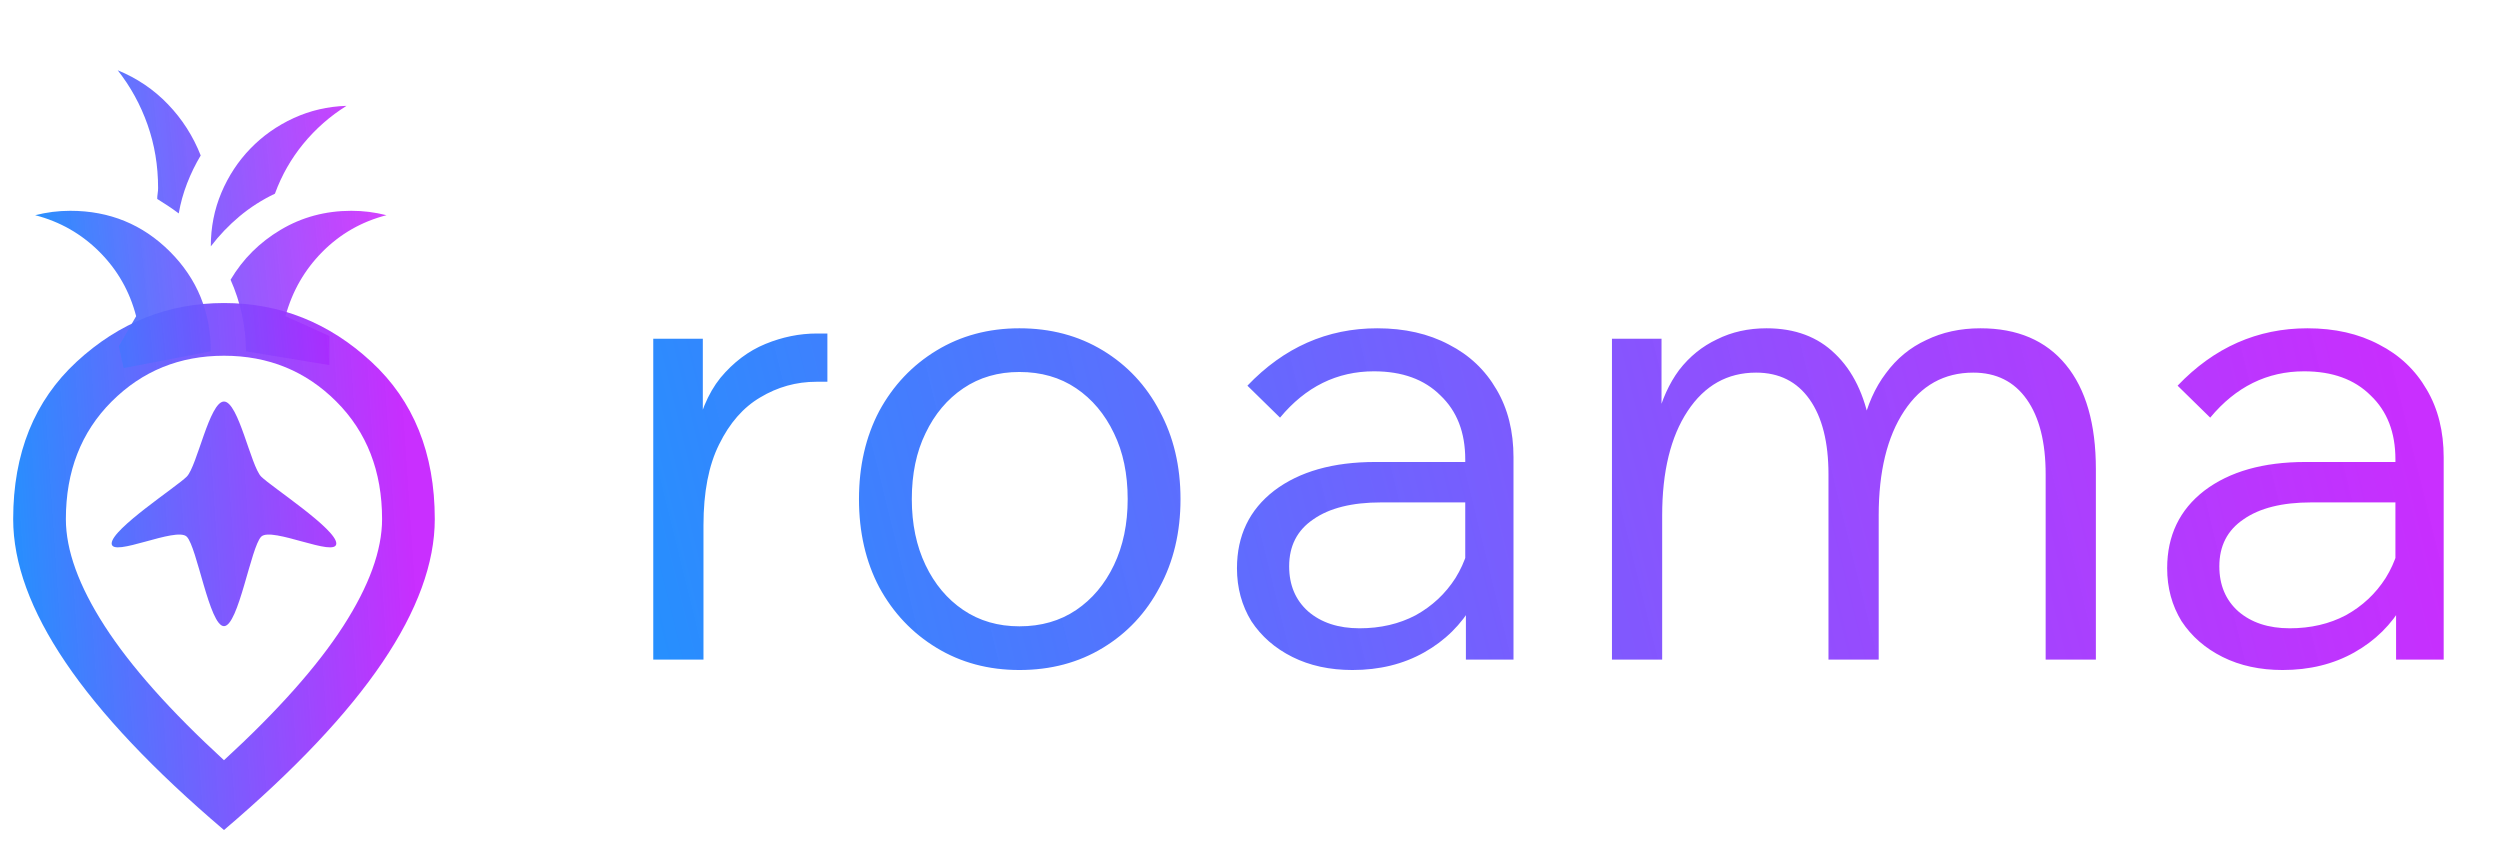
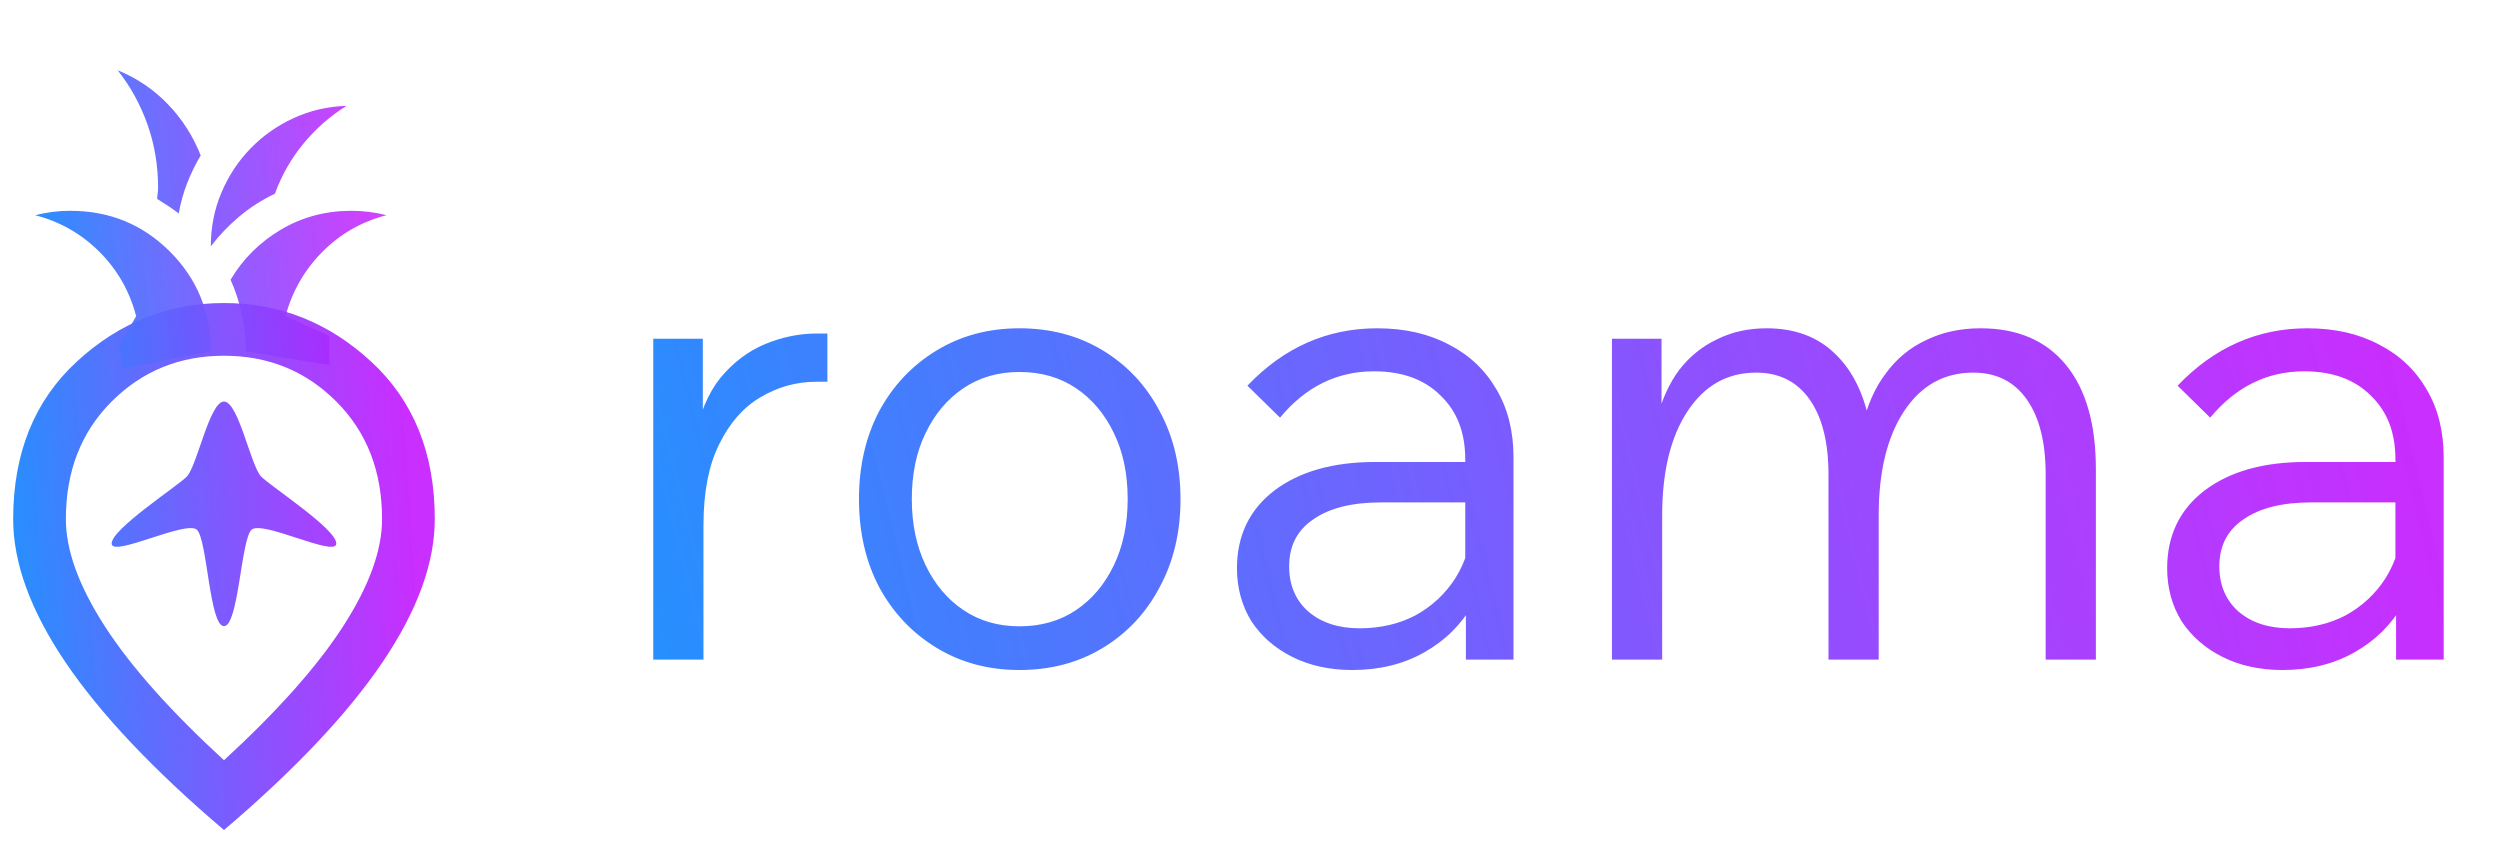
<svg xmlns="http://www.w3.org/2000/svg" width="184" height="62" viewBox="0 0 184 62" fill="none">
-   <path d="M16.485 46.085C17.552 46.085 18.465 40.26 19.224 39.5C19.984 38.74 24.752 41.067 24.752 40C24.752 38.933 19.984 35.838 19.224 35.079C18.465 34.319 17.552 29.552 16.485 29.552C15.418 29.552 14.505 34.319 13.745 35.079C12.986 35.838 8.218 38.933 8.218 40C8.218 41.067 12.986 38.74 13.745 39.5C14.505 40.26 15.418 46.085 16.485 46.085ZM16.485 55.952C20.428 52.331 23.354 49.042 25.261 46.085C27.168 43.127 28.121 40.501 28.121 38.206C28.121 34.683 26.998 31.798 24.752 29.552C22.505 27.305 19.75 26.182 16.485 26.182C13.22 26.182 10.465 27.305 8.218 29.552C5.972 31.798 4.848 34.683 4.848 38.206C4.848 40.501 5.802 43.127 7.709 46.085C9.616 49.042 12.541 52.331 16.485 55.952ZM16.485 61.091C11.281 56.663 7.394 52.55 4.824 48.752C2.255 44.953 0.97 41.438 0.97 38.206C0.97 33.358 2.529 29.495 5.648 26.618C8.768 23.741 12.38 22.303 16.485 22.303C20.59 22.303 24.202 23.741 27.321 26.618C30.44 29.495 32 33.358 32 38.206C32 41.438 30.715 44.953 28.145 48.752C25.576 52.55 21.689 56.663 16.485 61.091Z" fill="url(#paint0_linear_20_225)" />
+   <path d="M16.485 46.085C17.552 46.085 17.74 39.76 18.5 39C19.26 38.24 24.752 41.067 24.752 40C24.752 38.933 19.984 35.838 19.224 35.079C18.465 34.319 17.552 29.552 16.485 29.552C15.418 29.552 14.505 34.319 13.745 35.079C12.986 35.838 8.218 38.933 8.218 40C8.218 41.067 13.74 38.24 14.5 39C15.26 39.76 15.418 46.085 16.485 46.085ZM16.485 55.952C20.428 52.331 23.354 49.042 25.261 46.085C27.168 43.127 28.121 40.501 28.121 38.206C28.121 34.683 26.998 31.798 24.752 29.552C22.505 27.305 19.75 26.182 16.485 26.182C13.22 26.182 10.465 27.305 8.218 29.552C5.972 31.798 4.848 34.683 4.848 38.206C4.848 40.501 5.802 43.127 7.709 46.085C9.616 49.042 12.541 52.331 16.485 55.952ZM16.485 61.091C11.281 56.663 7.394 52.55 4.824 48.752C2.255 44.953 0.97 41.438 0.97 38.206C0.97 33.358 2.529 29.495 5.648 26.618C8.768 23.741 12.38 22.303 16.485 22.303C20.59 22.303 24.202 23.741 27.321 26.618C30.44 29.495 32 33.358 32 38.206C32 41.438 30.715 44.953 28.145 48.752C25.576 52.55 21.689 56.663 16.485 61.091Z" fill="url(#paint0_linear_20_225)" />
  <mask id="mask0_20_225" style="mask-type:alpha" maskUnits="userSpaceOnUse" x="0" y="0" width="32" height="32">
    <rect width="31.03" height="31.03" fill="url(#paint1_linear_20_225)" />
  </mask>
  <g mask="url(#mask0_20_225)">
    <path d="M9.101 27.089L8.744 25.483L10.02 23.273C9.546 21.441 8.646 19.863 7.321 18.537C5.996 17.212 4.418 16.312 2.586 15.838C3.017 15.731 3.442 15.65 3.863 15.596C4.283 15.542 4.719 15.515 5.172 15.515C8.059 15.515 10.505 16.517 12.509 18.521C14.513 20.525 15.515 22.971 15.515 25.859L9.101 27.089ZM18.101 25.859C18.101 24.953 18.004 24.054 17.81 23.16C17.616 22.265 17.336 21.409 16.97 20.59C17.875 19.06 19.108 17.832 20.671 16.905C22.233 15.978 23.962 15.515 25.859 15.515C26.311 15.515 26.747 15.542 27.168 15.596C27.588 15.65 28.014 15.731 28.445 15.838C26.613 16.312 25.04 17.212 23.725 18.537C22.411 19.863 21.506 21.441 21.01 23.273L24.236 24.727V26.87L18.101 25.859ZM15.515 18.133C15.515 16.733 15.774 15.418 16.291 14.19C16.808 12.962 17.519 11.879 18.424 10.941C19.329 10.004 20.391 9.255 21.608 8.695C22.826 8.135 24.124 7.833 25.503 7.79C24.296 8.544 23.24 9.471 22.335 10.57C21.43 11.669 20.73 12.897 20.234 14.255C19.286 14.707 18.419 15.262 17.632 15.919C16.846 16.576 16.14 17.314 15.515 18.133ZM13.156 15.709C12.897 15.515 12.638 15.332 12.38 15.16C12.121 14.987 11.852 14.815 11.572 14.642C11.572 14.513 11.582 14.378 11.604 14.238C11.626 14.098 11.636 13.964 11.636 13.834C11.636 12.197 11.378 10.645 10.861 9.18C10.344 7.714 9.611 6.378 8.663 5.172C10.085 5.754 11.319 6.589 12.364 7.677C13.409 8.765 14.211 10.02 14.772 11.442C14.384 12.089 14.05 12.773 13.77 13.495C13.49 14.217 13.285 14.955 13.156 15.709Z" fill="url(#paint2_linear_20_225)" />
  </g>
  <path d="M60.896 24.546V28.098H60.08C58.608 28.098 57.232 28.482 55.952 29.25C54.704 29.985 53.696 31.137 52.928 32.706C52.16 34.242 51.776 36.225 51.776 38.657V48.545H48.08V24.93H51.728V32.465H51.104C51.456 30.514 52.096 28.962 53.024 27.809C53.984 26.657 55.088 25.826 56.336 25.314C57.584 24.802 58.848 24.546 60.128 24.546H60.896ZM75.029 49.313C72.757 49.313 70.725 48.77 68.933 47.681C67.141 46.593 65.733 45.105 64.709 43.218C63.717 41.33 63.221 39.169 63.221 36.737C63.221 34.306 63.717 32.145 64.709 30.258C65.733 28.369 67.141 26.881 68.933 25.794C70.725 24.706 72.757 24.162 75.029 24.162C77.333 24.162 79.381 24.706 81.173 25.794C82.965 26.881 84.357 28.369 85.349 30.258C86.373 32.145 86.885 34.306 86.885 36.737C86.885 39.169 86.373 41.33 85.349 43.218C84.357 45.105 82.965 46.593 81.173 47.681C79.381 48.77 77.333 49.313 75.029 49.313ZM75.029 46.097C76.629 46.097 78.021 45.697 79.205 44.898C80.389 44.097 81.317 42.993 81.989 41.586C82.661 40.178 82.997 38.562 82.997 36.737C82.997 34.882 82.661 33.266 81.989 31.89C81.317 30.482 80.389 29.378 79.205 28.578C78.021 27.777 76.629 27.378 75.029 27.378C73.461 27.378 72.085 27.777 70.901 28.578C69.717 29.378 68.789 30.482 68.117 31.89C67.445 33.266 67.109 34.882 67.109 36.737C67.109 38.562 67.445 40.178 68.117 41.586C68.789 42.993 69.717 44.097 70.901 44.898C72.085 45.697 73.461 46.097 75.029 46.097ZM111.394 48.545H107.89V43.938L107.842 42.593V33.809C107.842 31.826 107.234 30.258 106.018 29.105C104.834 27.922 103.202 27.329 101.122 27.329C98.401 27.329 96.097 28.465 94.21 30.738L91.809 28.386C94.498 25.57 97.681 24.162 101.362 24.162C103.378 24.162 105.138 24.561 106.642 25.361C108.146 26.13 109.314 27.233 110.146 28.674C110.978 30.081 111.394 31.745 111.394 33.666V48.545ZM99.537 49.313C97.874 49.313 96.401 48.993 95.121 48.353C93.841 47.714 92.834 46.834 92.097 45.714C91.394 44.562 91.041 43.266 91.041 41.825C91.041 39.425 91.954 37.522 93.778 36.114C95.633 34.706 98.114 34.002 101.218 34.002H108.274V36.977H101.65C99.505 36.977 97.841 37.394 96.657 38.225C95.474 39.026 94.882 40.178 94.882 41.681C94.882 43.057 95.346 44.161 96.273 44.993C97.234 45.825 98.498 46.242 100.066 46.242C101.602 46.242 102.978 45.922 104.194 45.282C105.41 44.609 106.386 43.697 107.122 42.545C107.858 41.361 108.274 40.017 108.37 38.514L109.762 39.33C109.762 41.249 109.314 42.962 108.418 44.465C107.554 45.969 106.354 47.154 104.818 48.017C103.282 48.882 101.522 49.313 99.537 49.313ZM154.256 48.545H150.56V34.913C150.56 32.545 150.096 30.706 149.168 29.393C148.24 28.081 146.928 27.425 145.232 27.425C143.088 27.425 141.392 28.369 140.144 30.258C138.896 32.145 138.272 34.706 138.272 37.938V48.545H134.576V34.913C134.576 32.545 134.112 30.706 133.184 29.393C132.256 28.081 130.944 27.425 129.248 27.425C127.136 27.425 125.456 28.369 124.208 30.258C122.96 32.145 122.336 34.706 122.336 37.938V48.545H118.64V24.93H122.288V30.881L121.952 30.834C122.304 29.425 122.848 28.226 123.584 27.233C124.352 26.241 125.28 25.489 126.368 24.977C127.456 24.433 128.672 24.162 130.016 24.162C132.096 24.162 133.776 24.785 135.056 26.034C136.368 27.282 137.232 29.058 137.648 31.361H137.072C137.424 29.826 138 28.529 138.8 27.474C139.6 26.386 140.592 25.57 141.776 25.026C142.96 24.45 144.288 24.162 145.76 24.162C148.48 24.162 150.576 25.058 152.048 26.849C153.52 28.642 154.256 31.201 154.256 34.529V48.545ZM179.855 48.545H176.351V43.938L176.303 42.593V33.809C176.303 31.826 175.695 30.258 174.479 29.105C173.295 27.922 171.663 27.329 169.583 27.329C166.863 27.329 164.559 28.465 162.671 30.738L160.271 28.386C162.959 25.57 166.143 24.162 169.823 24.162C171.839 24.162 173.599 24.561 175.103 25.361C176.607 26.13 177.775 27.233 178.607 28.674C179.439 30.081 179.855 31.745 179.855 33.666V48.545ZM167.999 49.313C166.335 49.313 164.863 48.993 163.583 48.353C162.303 47.714 161.295 46.834 160.559 45.714C159.855 44.562 159.503 43.266 159.503 41.825C159.503 39.425 160.415 37.522 162.239 36.114C164.095 34.706 166.575 34.002 169.679 34.002H176.735V36.977H170.111C167.967 36.977 166.303 37.394 165.119 38.225C163.935 39.026 163.343 40.178 163.343 41.681C163.343 43.057 163.807 44.161 164.735 44.993C165.695 45.825 166.959 46.242 168.527 46.242C170.063 46.242 171.439 45.922 172.655 45.282C173.871 44.609 174.847 43.697 175.583 42.545C176.319 41.361 176.735 40.017 176.831 38.514L178.223 39.33C178.223 41.249 177.775 42.962 176.879 44.465C176.015 45.969 174.815 47.154 173.279 48.017C171.743 48.882 169.983 49.313 167.999 49.313Z" fill="url(#paint3_linear_20_225)" />
  <defs>
    <linearGradient id="paint0_linear_20_225" x1="0.97" y1="56.935" x2="31.333" y2="54.885" gradientUnits="userSpaceOnUse">
      <stop stop-color="#2093FE" />
      <stop offset="1" stop-color="#C217FE" stop-opacity="0.9" />
    </linearGradient>
    <linearGradient id="paint1_linear_20_225" x1="-8.96557e-08" y1="27.706" x2="30.286" y2="25.149" gradientUnits="userSpaceOnUse">
      <stop stop-color="#2093FE" />
      <stop offset="1" stop-color="#C217FE" stop-opacity="0.9" />
    </linearGradient>
    <linearGradient id="paint2_linear_20_225" x1="2.586" y1="24.741" x2="27.754" y2="22.234" gradientUnits="userSpaceOnUse">
      <stop stop-color="#2093FE" />
      <stop offset="1" stop-color="#C217FE" stop-opacity="0.9" />
    </linearGradient>
    <linearGradient id="paint3_linear_20_225" x1="44" y1="49.403" x2="173.75" y2="17.46" gradientUnits="userSpaceOnUse">
      <stop stop-color="#2093FE" />
      <stop offset="1" stop-color="#C217FE" stop-opacity="0.9" />
    </linearGradient>
  </defs>
</svg>
